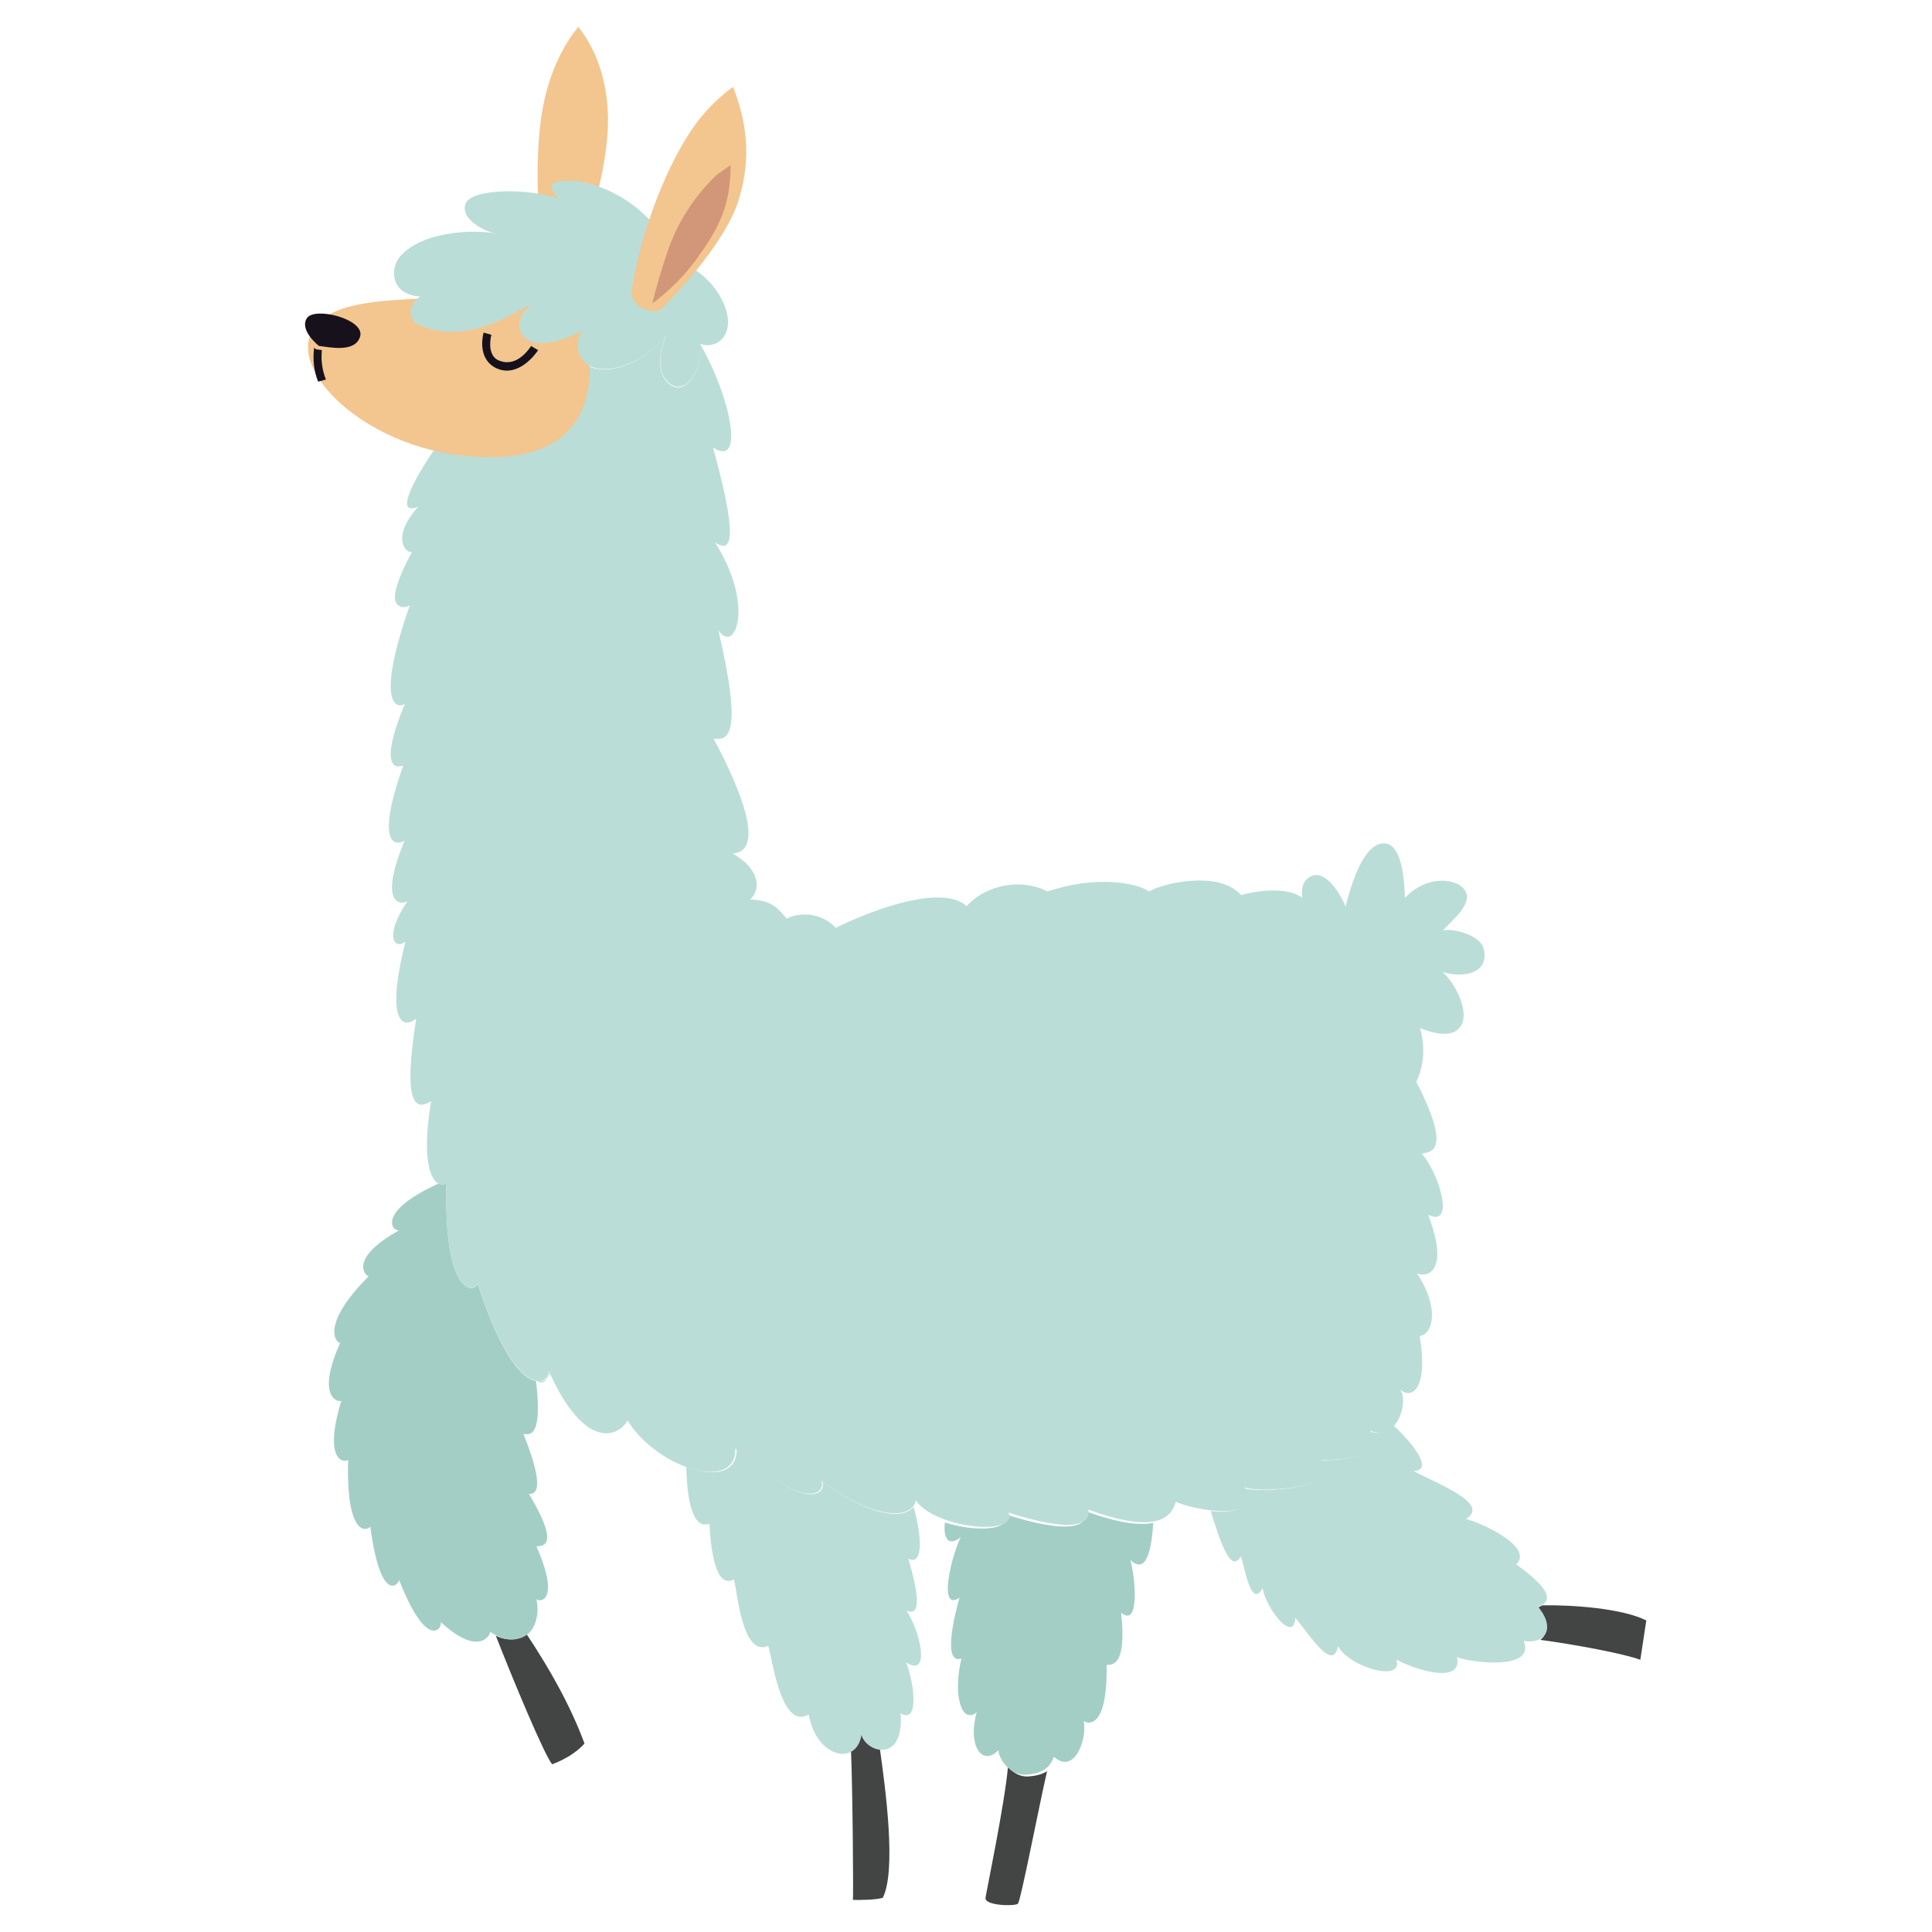
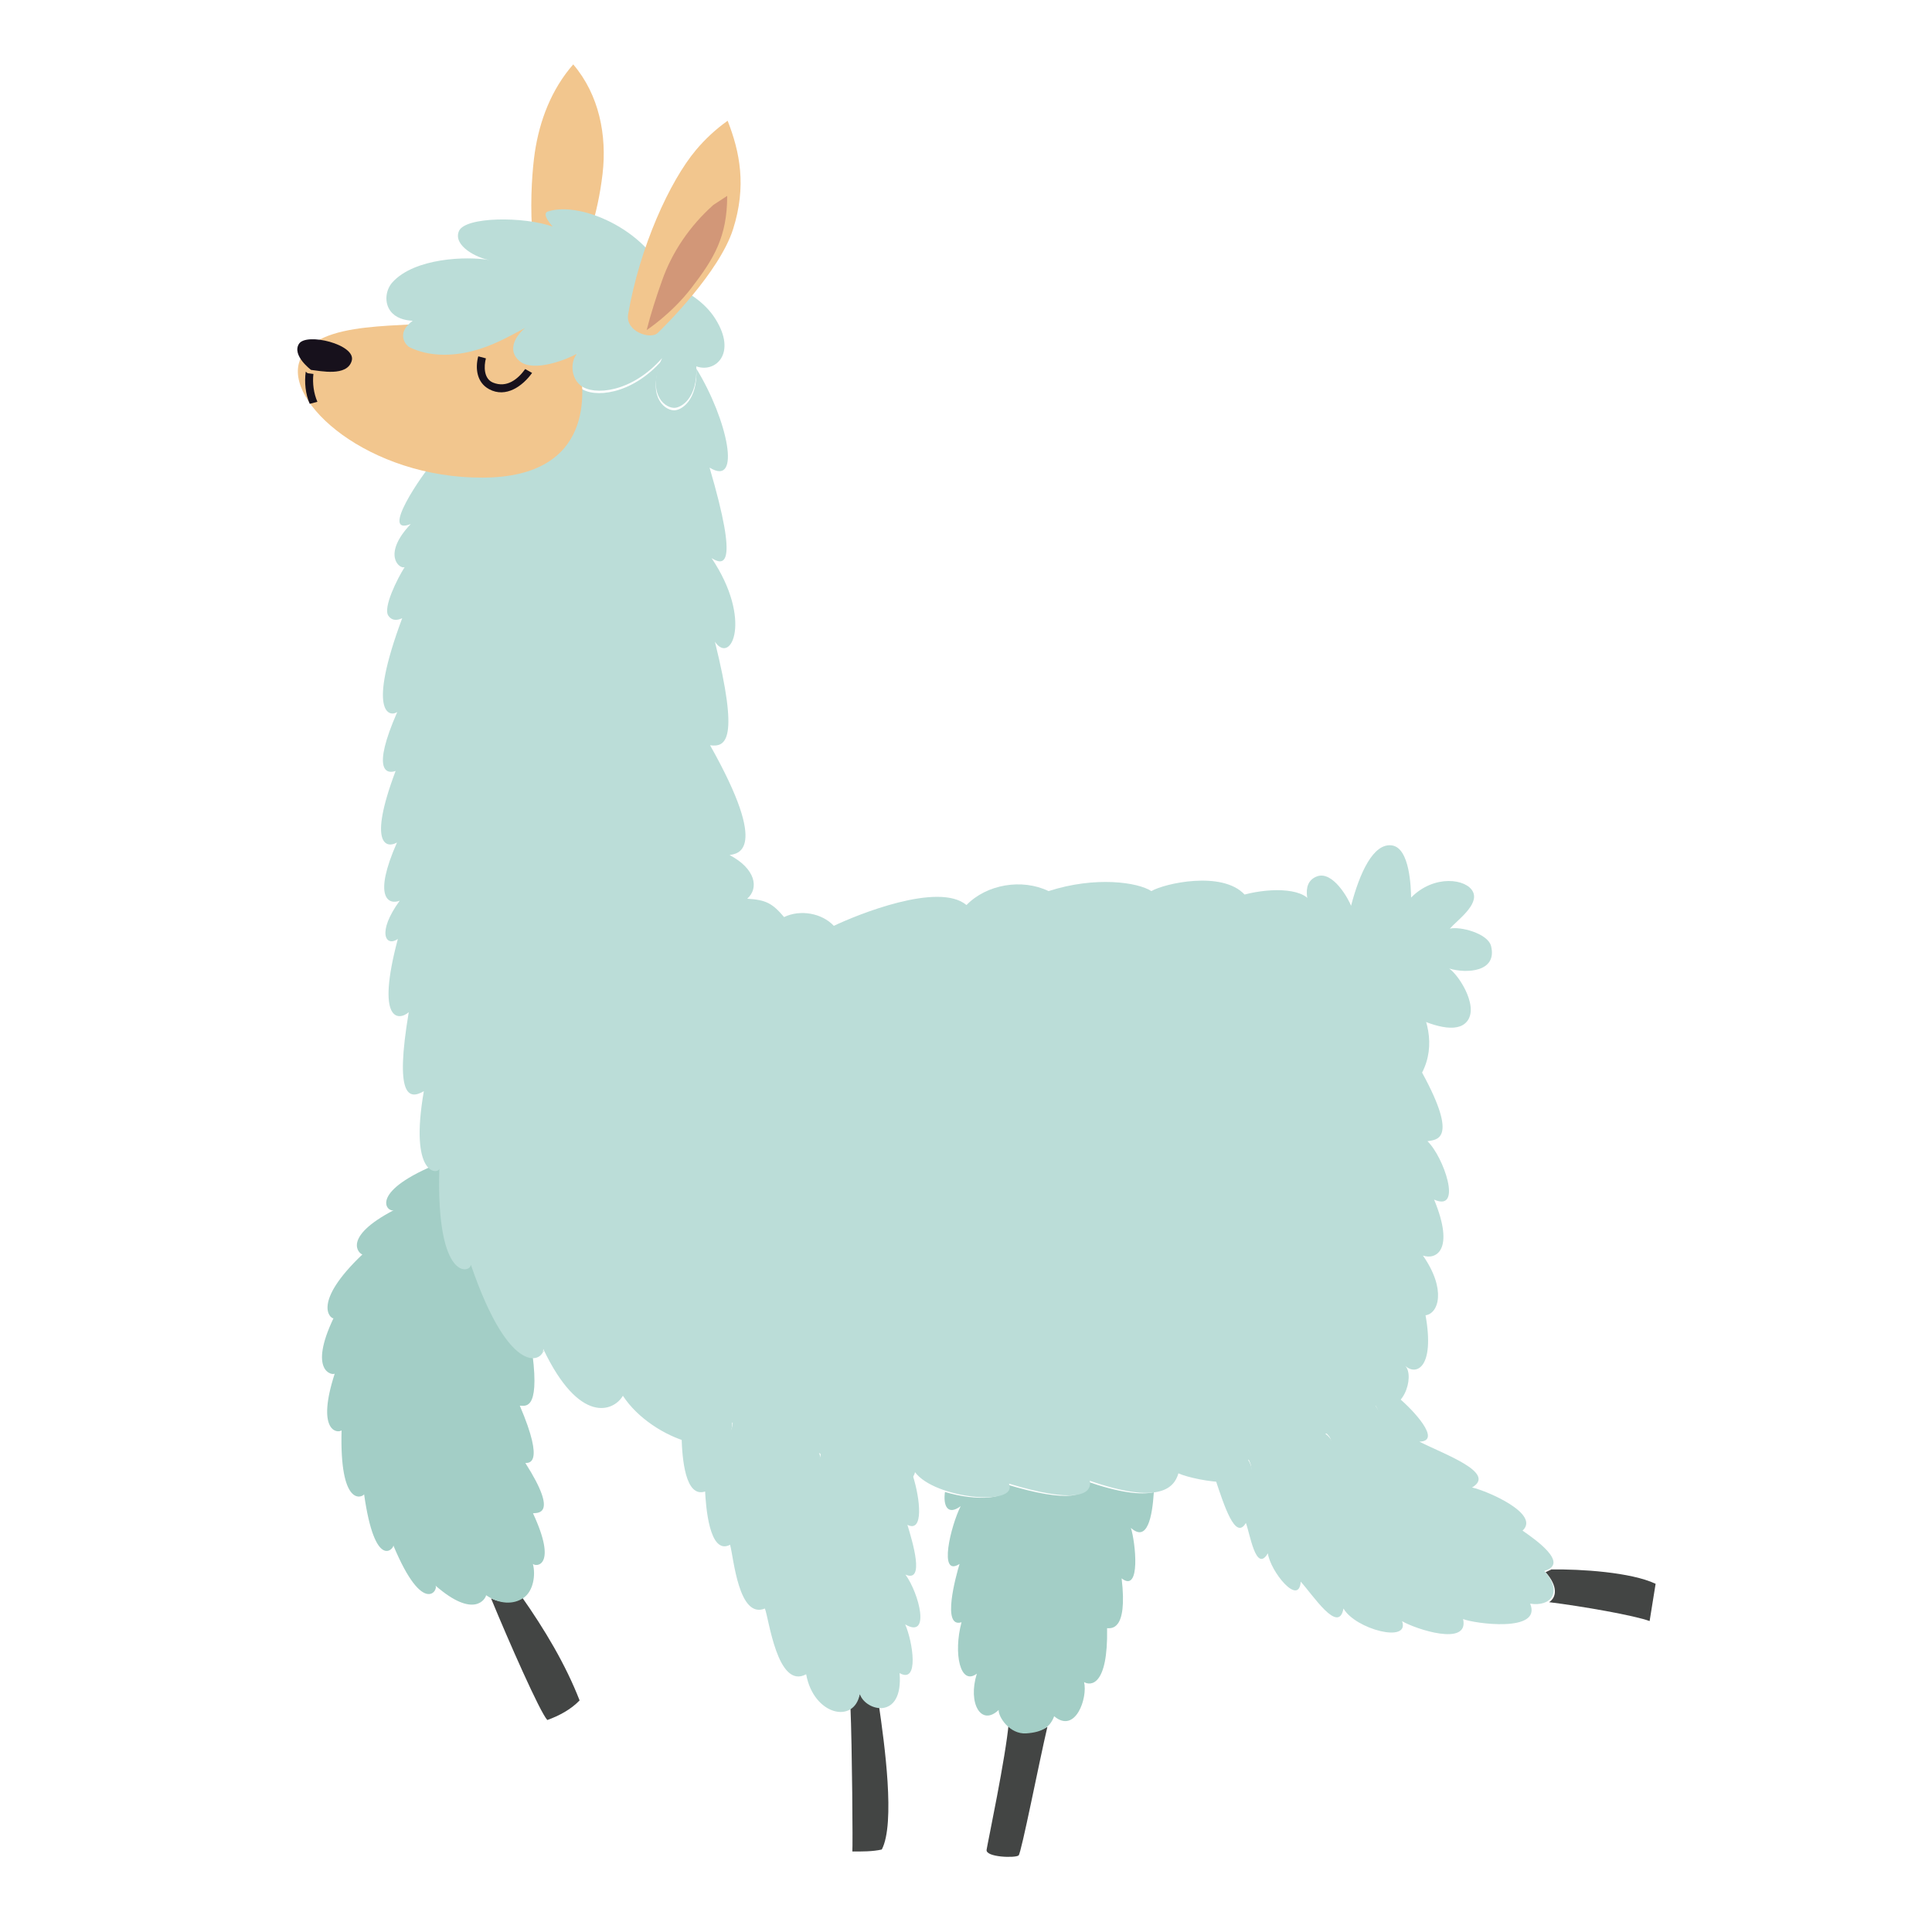
<svg xmlns="http://www.w3.org/2000/svg" width="720px" height="720px" viewBox="0 0 720 720" version="1.1">
  <g id="img_a" stroke="none" stroke-width="1" fill="none" fill-rule="evenodd">
-     <g id="alpaca" transform="translate(107, 10)">
-       <path d="M89.175,598.889 L88.909,599.133 C85.867,601.308 81.858,601.577 77.778,599.598 C84.297,616.315 96.056,644.469 98.785,647.5 C103.179,645.838 107.622,643.321 110.833,639.777 C105.545,625.48 97.77,611.818 89.175,598.889" id="Fill-5" fill="#434544" />
-       <path d="M98.352,501.887 L97.964,501.085 C98.158,502.859 96.359,505.241 93.175,504.707 C94.026,505.241 95.776,506.116 98.352,501.887" id="Fill-6" fill="#AED7C8" />
-       <path d="M90.127,546.733 C91.038,546.589 97.602,548.08 88.091,524.444 C89.744,524.324 95.422,527.041 92.763,504.728 C87.923,503.862 79.873,495.999 70.913,468.06 C71.44,471.234 58.191,476.211 59.389,430.694 L56.442,431.079 C32.699,441.803 39.432,449.377 41.851,448.439 C22.589,459.115 29.225,465.487 30.375,465.631 C11.688,484.506 18.66,490.637 19.762,490.469 C10.514,511.099 19.259,512.758 20.217,511.989 C13.461,534.134 20.96,535.336 22.733,534.062 C21.99,563.661 30.064,560.295 30.998,558.924 C34.951,588.451 41.803,580.227 41.732,578.809 C52.824,607.013 58.55,595.64 57.089,594.342 C71.44,607.638 75.609,599.367 75.728,598.141 C80.64,601.699 85.719,601.843 89.385,599.223 C93.05,596.602 93.961,590.326 92.882,585.95 C94.128,587.272 101.963,586.888 92.93,566.306 C93.913,565.921 102.897,568.013 90.127,546.733" id="Fill-7" fill="#A3CEC6" />
-       <path d="M276.239,652.032 C273.079,652.249 270.43,650.541 268.631,648.472 C267.513,661.678 260.683,694.489 260.27,697.279 C259.833,700.19 271.208,700.502 272.35,699.444 C273.395,698.482 280.103,663.53 283.214,650.06 C281.586,651.142 279.35,651.816 276.239,652.032" id="Fill-8" fill="#434544" />
-       <path d="M297.632,553.194 C298.649,559.037 291.406,561.911 267.641,554.32 C270.161,560.498 256.449,561.001 245.16,557.385 C244.458,562.509 246.008,566.795 250.998,562.916 C247.34,570.483 242.568,590.86 250.587,585.401 C249.23,590.022 243.828,610.615 251.313,608.101 C248.212,620.265 250.829,633.004 257.006,628.119 C253.566,639.637 258.581,648.784 265.122,642.247 C264.928,644.809 269.119,651.801 275.345,651.37 C281.595,650.939 284.332,648.688 285.737,644.689 C293.659,651.705 298.262,637.506 296.857,631.4 C299.182,632.86 305.796,633.148 305.408,610.424 C306.644,610.352 313.16,612.028 310.811,591.028 C318.03,596.918 315.946,576.9 314.25,571.369 C320.379,577.14 322.196,566.987 322.778,557.505 C317.909,558.582 310.132,557.744 297.632,553.194" id="Fill-9" fill="#A3CEC6" />
-       <path d="M422.766,419.929 C425.649,419.281 434.704,420.144 420.797,393.123 C431.221,371.688 407.778,346.393 400.212,349.725 C399.515,331.12 386.257,328.674 380.276,327.691 C378.714,321.002 365.576,320.738 355.512,323.567 C347.201,314.12 325.944,319.251 321.236,322.224 C316.288,318.772 300.675,316.302 283.429,322.224 C273.653,317.213 260.658,319.563 253.236,327.667 C242.956,318.508 212.932,331.479 204.453,335.795 C200.033,330.808 192.107,329.321 186.15,332.366 C181.826,326.972 179.52,325.653 172.603,325.198 C177.022,321.002 175.605,313.449 166.117,308.15 C168.639,307.551 181.274,307.383 158.936,265.256 C164.892,266.096 169.648,263.122 160.713,224.808 C166.67,234.183 174.644,216.081 159.488,192.152 C163.547,194.79 169.889,197.091 158.743,156.787 C170.657,164.579 165.397,138.085 153.891,118.137 C154.42,130.628 148.319,134.489 145.629,134.417 C141.617,134.273 135.613,128.087 141.257,114.9 C129.968,128.543 116.013,129.669 111.233,125.665 C107.678,122.692 107.27,116.578 109.864,113.174 C106.405,115.308 93.891,120.678 88.702,116.099 C83.85,111.807 87.357,106.005 90.768,103.056 C83.899,106.892 78.686,110.129 71.096,112.191 C68.622,112.838 66.052,113.27 63.482,113.461 C47.269,141.034 49.791,155.252 57.885,153.526 C52.793,159.688 37.349,183.664 48.854,178.821 C38.213,190.714 44.627,196.54 46.596,195.677 C44.002,199.992 38.502,211.549 40.639,214.69 C42.321,217.208 44.843,216.057 45.707,215.601 C32.641,252.837 41.072,254.347 43.882,252.261 C34.37,275.303 39.967,276.597 43.281,275.279 C32.905,304.578 40.135,305.537 43.786,303.235 C34.899,324.598 40.567,327.739 44.795,325.965 C36.292,338.361 39.606,344.211 44.098,340.926 C35.956,373.39 44.41,372.959 48.109,369.53 C42.921,402.402 48.037,403.864 53.658,400.388 C48.278,433.307 58.654,432.9 59.351,430.766 C58.15,476.153 71.432,471.19 70.904,468.025 C85.676,513.916 98.07,505.525 97.566,501.041 C110.921,530.892 123.531,525.473 126.869,519.359 C137.678,537.03 167.39,546.572 167.054,529.765 C195.397,555.156 201.042,545.397 198.976,541.657 C218,556.139 232.724,556.714 234.309,549.21 C241.515,559.615 272.524,562.756 268.849,553.693 C292.412,561.294 299.594,558.417 298.585,552.566 C323.614,561.773 329.546,555.755 331.18,549.665 C337.617,552.758 364.375,557.625 356.785,544.295 C362.765,546.788 397.041,543.887 385.2,534.152 C409.339,533.841 406.025,526.744 403.599,523.171 C413.999,527.703 418.179,511.519 414.624,507.706 C418.587,511.543 425.529,508.594 422.07,487.926 C426.85,487.254 429.804,477.856 421.109,464.597 C425.793,466.347 432.975,462.679 425.216,442.73 C435.929,447.837 428.627,425.779 422.766,419.929" id="Fill-10" fill="#BBDDD8" />
-       <path d="M213.992,635.833 C213.433,638.862 211.999,640.865 210.127,641.89 C210.784,657.605 211.051,696.235 210.857,698.047 C214.284,698.071 218.634,698.095 221.964,697.284 C227.141,687.245 222.985,656.317 220.822,641.151 C217.808,640.769 214.891,638.599 213.992,635.833" id="Fill-11" fill="#434544" />
-       <path d="M231.498,570.842 C237.473,574.002 236.278,561.049 233.458,551.57 C229.61,556.659 216.177,554.826 199.302,541.825 C201.358,545.588 195.741,555.405 167.537,529.861 C167.728,539.268 158.669,540.45 148.75,536.615 C148.965,545.154 150.112,560.422 157.379,557.865 C157.641,563.147 158.837,582.854 166.533,578.585 C167.848,583.746 169.664,607.578 179.273,603.381 C180.707,606.902 183.814,635.027 194.402,628.948 C197.127,644.892 211.994,648.414 214.05,636.643 C216.201,643.445 230.064,646.942 228.63,628.49 C235.896,632.856 233.458,616.285 230.685,609.555 C240.031,615.393 235.872,597.688 230.781,590.187 C238.023,593.563 233.338,577.282 231.498,570.842" id="Fill-12" fill="#BBDDD8" />
-       <path d="M65.076,99.821 C47.839,102.971 14.759,98.794 8.557,115.023 C2.355,131.252 33.944,160.607 76.039,160.416 C118.11,160.249 113.157,125.5 111.979,118.126 C107.892,92.398 84.934,96.193 65.076,99.821" id="Fill-13" fill="#F2C68E" />
-       <path d="M7.319,108.638 C4.524,113.207 11.865,118.919 11.865,118.919 C15.316,119.284 25.476,121.714 27.226,115.322 C29,108.929 10.115,104.093 7.319,108.638" id="Fill-14" fill="#17111C" />
-       <path d="M12.959,120.47 L10.772,120.179 L10.067,119.571 C9.508,123.8 9.969,128.418 11.574,132.234 L14.466,131.432 C13.081,128.127 12.57,124.165 12.959,120.47" id="Fill-15" fill="#17111C" />
-       <path d="M73.23,113.954 C72.015,118.718 72.696,124.284 77.314,126.884 C83.706,130.506 90.074,125.572 93.55,120.492 L90.949,118.961 C88.178,122.995 83.998,126.495 78.821,124.308 C75.272,122.801 75.321,117.891 76.123,114.756 L73.23,113.954" id="Fill-16" fill="#17111C" />
-       <path d="M108.525,0 C100.576,9.791 96.313,22.023 94.607,34.376 C92.927,46.706 91.197,80.139 101.504,94.306 C101.504,94.306 115.597,75.643 119.158,42.693 C120.763,27.777 117.954,11.918 108.525,0" id="Fill-17" fill="#F2C68E" />
-       <path d="M160.957,99.762 C157.075,93.236 150.294,88.672 143.177,85.835 C137.929,66.706 112.001,53.843 99.276,58.218 C96.688,59.116 101.074,64.058 101.074,64.058 C90.554,60.086 68.771,60.133 66.543,65.831 C64.314,71.53 73.348,76.282 77.901,77.015 C69.346,75.408 50.248,76.188 42.124,85.551 C39.488,88.602 39.033,93.543 41.405,96.783 C43.275,99.336 46.27,100.282 49.529,100.495 C43.131,105.413 47.133,110.071 48.379,110.71 C55.328,114.304 63.739,114.257 71.335,112.247 C78.908,110.213 84.108,107.021 90.961,103.238 C87.558,106.146 84.06,111.868 88.9,116.101 C94.076,120.617 106.561,115.321 110.012,113.216 C107.424,116.574 107.831,122.603 111.378,125.535 C116.146,129.484 130.069,128.373 141.332,114.919 C135.7,127.923 141.691,134.024 145.693,134.166 C148.377,134.237 154.463,130.43 153.936,118.111 C160.885,120.759 169.009,113.216 160.957,99.762" id="Fill-18" fill="#BBDDD8" />
-       <path d="M506.528,593.891 C497.403,589.322 478.668,588.058 467.824,588.253 L465.694,589.322 C470.245,594.766 469.882,599.117 467.001,601.134 C479.443,602.763 498.758,606.384 504.301,608.572 L506.528,593.891" id="Fill-19" fill="#434544" />
-       <path d="M466.137,588.744 C475.647,585.828 462.574,576.287 458.047,572.986 C464.741,566.48 445.215,557.542 439.316,556.096 C448.634,550.361 428.771,543.037 419.766,538.17 C428.337,538.025 417.407,525.737 412.158,521.111 C410.087,523.641 407.006,524.99 402.985,523.231 C405.417,526.821 408.739,533.953 384.543,534.267 C396.412,544.049 362.055,546.964 356.06,544.458 C360.683,552.554 352.642,553.952 344.167,553.108 C347.321,563.011 351.51,577.058 355.41,569.974 C356.855,573.685 359.094,589.852 363.572,581.853 C364.487,588.936 375.129,602.79 375.755,592.936 C380.281,598.164 389.839,613.777 391.621,603.441 C396.003,611.537 416.347,617.199 413.362,608.404 C418.346,611.488 438.329,618.5 435.994,607.561 C439.846,609.296 465.439,613.103 460.864,601.538 C468.496,602.839 473.143,597.104 466.137,588.744" id="Fill-20" fill="#BBDDD8" />
-       <path d="M445.947,343.578 C444.776,338.503 434.408,335.776 430.777,336.749 C433.477,333.453 441.575,327.477 439.282,322.427 C436.988,317.352 425.044,315.526 416.54,324.656 C416.468,320.98 416.134,305.259 409.421,304.358 C402.684,303.433 397.692,314.839 394.467,327.857 C393.631,325.414 387.778,313.985 381.854,316.451 C369.216,321.692 393.368,353.821 393.368,353.821 C398.265,359.749 427.624,381.28 436.296,373.668 C442.268,368.428 434.432,355.102 430.538,352.256 C436.988,354.295 448.24,353.608 445.947,343.578" id="Fill-21" fill="#BBDDD8" />
-       <path d="M166.192,22.361 C161.706,25.637 157.659,29.49 154.173,33.753 C144.226,45.892 132.865,71.422 128.428,97.699 C127.282,104.491 136.888,107.694 139.618,105.045 C142.324,102.395 163.096,81.297 168.265,64.558 C173.433,47.843 170.849,34.548 166.192,22.361" id="Fill-22" fill="#F2C68E" />
-       <path d="M160.273,55.006 C151.767,63.034 145.307,73.087 141.683,84.045 C139.637,90.12 137.566,96.862 136.111,103.056 C136.111,103.056 145.061,96.886 152.285,86.928 C160.519,75.612 165.278,67.203 165.278,51.528 L160.273,55.006" id="Fill-23" fill="#D29778" />
+     <g id="alpaca" transform="translate(104, 24)">
+       <path d="M90.378,571 L90.112,571.231 C87.075,573.29 83.074,573.544 79,571.671 C85.508,587.49 97.248,614.132 99.972,617 C104.359,615.427 108.794,613.045 112,609.692 C106.721,596.162 98.959,583.234 90.378,571" id="Fill-5" fill="#434544" />
+       <path d="M99.556,478.329 L99.172,477.57 C99.364,479.249 97.588,481.503 94.444,480.997 C95.284,481.503 97.012,482.331 99.556,478.329" id="Fill-6" fill="#AED7C8" />
+       <path d="M91.789,521.217 C92.714,521.078 99.386,522.507 89.719,499.854 C91.4,499.738 97.17,502.342 94.468,480.956 C89.549,480.127 81.368,472.591 72.261,445.812 C72.797,448.854 59.331,453.625 60.549,410 L57.554,410.369 C33.424,420.647 40.266,427.906 42.725,427.007 C23.148,437.24 29.893,443.347 31.062,443.485 C12.069,461.575 19.155,467.452 20.275,467.291 C10.876,487.063 19.764,488.654 20.738,487.916 C13.871,509.141 21.492,510.293 23.294,509.072 C22.539,537.44 30.745,534.214 31.695,532.901 C35.712,561.2 42.676,553.319 42.603,551.959 C53.877,578.991 59.697,568.091 58.211,566.846 C72.797,579.59 77.033,571.663 77.155,570.487 C82.147,573.898 87.309,574.036 91.034,571.524 C94.76,569.012 95.685,562.998 94.589,558.803 C95.856,560.071 103.818,559.702 94.638,539.975 C95.636,539.607 104.767,541.612 91.789,521.217" id="Fill-7" fill="#A3CEC6" />
+       <path d="M279.446,621.455 C276.326,621.665 273.71,620.007 271.934,618 C270.83,630.814 264.086,662.652 263.678,665.36 C263.246,668.184 274.478,668.488 275.606,667.461 C276.638,666.527 283.262,632.612 286.334,619.541 C284.726,620.591 282.518,621.244 279.446,621.455" id="Fill-8" fill="#434544" />
+       <path d="M300.782,528 C301.803,533.593 294.539,536.344 270.706,529.077 C273.232,534.991 259.482,535.473 248.161,532.011 C247.456,536.917 249.011,541.02 254.015,537.306 C250.347,544.55 245.561,564.057 253.602,558.831 C252.242,563.255 246.824,582.968 254.331,580.561 C251.222,592.206 253.845,604.4 260.041,599.724 C256.591,610.75 261.62,619.506 268.179,613.248 C267.985,615.701 272.188,622.394 278.431,621.982 C284.699,621.569 287.445,619.414 288.854,615.586 C296.798,622.303 301.414,608.71 300.005,602.864 C302.337,604.263 308.97,604.538 308.581,582.784 C309.82,582.716 316.355,584.32 313.999,564.217 C321.238,569.856 319.149,550.693 317.448,545.398 C323.595,550.922 325.417,541.203 326,532.126 C321.117,533.158 313.318,532.355 300.782,528" id="Fill-9" fill="#A3CEC6" />
+       <path d="M425.971,375.726 C436.534,355.277 412.779,331.145 405.112,334.324 C404.406,316.574 390.971,314.241 384.911,313.304 C383.329,306.922 370.016,306.67 359.818,309.369 C351.396,300.357 329.856,305.252 325.086,308.088 C320.072,304.795 304.252,302.439 286.776,308.088 C276.871,303.308 263.703,305.549 256.182,313.281 C245.765,304.543 215.342,316.918 206.75,321.035 C202.272,316.277 194.24,314.859 188.204,317.764 C183.823,312.617 181.486,311.359 174.477,310.925 C178.955,306.922 177.519,299.717 167.905,294.661 C170.461,294.09 183.263,293.93 160.628,253.74 C166.664,254.541 171.483,251.705 162.429,215.153 C168.465,224.096 176.546,206.827 161.188,183.999 C165.301,186.515 171.726,188.711 160.433,150.26 C172.505,157.694 167.175,132.418 155.517,113.388 C156.052,125.305 149.87,128.987 147.144,128.919 C143.08,128.782 136.995,122.88 142.715,110.3 C131.275,123.315 117.134,124.39 112.291,120.57 C108.689,117.734 108.275,111.901 110.904,108.653 C107.399,110.688 94.718,115.812 89.461,111.443 C84.545,107.349 88.098,101.813 91.554,99 C84.593,102.66 79.312,105.748 71.621,107.715 C69.114,108.332 66.509,108.744 63.905,108.927 C47.476,135.232 50.032,148.796 58.234,147.149 C53.074,153.028 37.424,175.901 49.083,171.281 C38.301,182.626 44.799,188.184 46.795,187.361 C44.166,191.478 38.593,202.503 40.759,205.5 C42.463,207.902 45.018,206.804 45.894,206.369 C32.654,241.892 41.197,243.333 44.045,241.343 C34.406,263.325 40.077,264.56 43.436,263.302 C32.922,291.253 40.248,292.168 43.947,289.972 C34.942,310.353 40.686,313.349 44.969,311.657 C36.354,323.482 39.712,329.063 44.264,325.93 C36.013,356.901 44.58,356.489 48.328,353.218 C43.071,384.578 48.255,385.973 53.951,382.657 C48.499,414.062 59.013,413.673 59.719,411.637 C58.502,454.937 71.961,450.203 71.426,447.183 C86.394,490.963 98.953,482.958 98.442,478.68 C111.974,507.158 124.752,501.989 128.136,496.156 C139.088,513.014 169.195,522.117 168.854,506.083 C197.574,530.306 203.294,520.997 201.201,517.428 C220.477,531.244 235.397,531.793 237.003,524.633 C244.305,534.561 275.727,537.557 272.003,528.911 C295.879,536.162 303.157,533.417 302.134,527.836 C327.495,536.619 333.507,530.878 335.162,525.068 C341.685,528.019 368.799,532.662 361.107,519.944 C367.168,522.323 401.899,519.556 389.9,510.269 C414.361,509.971 411.002,503.201 408.544,499.793 C419.083,504.116 423.318,488.676 419.716,485.039 C423.731,488.699 430.765,485.885 427.261,466.168 C432.104,465.528 435.098,456.561 426.287,443.912 C431.033,445.582 438.31,442.082 430.449,423.051 C441.304,427.924 433.905,406.88 427.966,401.299 C430.887,400.681 440.063,401.504 425.971,375.726 Z" id="Fill-10" fill="#BBDDD8" />
+       <path d="M216.742,606 C216.19,608.92 214.774,610.852 212.926,611.841 C213.574,626.994 213.838,664.245 213.646,665.992 C217.03,666.015 221.326,666.038 224.614,665.256 C229.726,655.576 225.622,625.752 223.486,611.128 C220.51,610.76 217.63,608.667 216.742,606" id="Fill-11" fill="#434544" />
+       <path d="M234.166,544.27 C240.244,547.297 239.029,534.886 236.16,525.802 C232.246,530.679 218.583,528.922 201.419,516.464 C203.51,520.07 197.796,529.477 169.109,505 C169.303,514.014 160.089,515.147 150,511.472 C150.219,519.654 151.386,534.285 158.776,531.835 C159.044,536.896 160.259,555.78 168.088,551.689 C169.425,556.635 171.273,579.471 181.046,575.449 C182.504,578.824 185.665,605.774 196.435,599.95 C199.206,615.227 214.328,618.602 216.419,607.323 C218.607,613.841 232.708,617.192 231.249,599.51 C238.64,603.694 236.16,587.815 233.34,581.366 C242.846,586.96 238.615,569.995 233.437,562.806 C240.803,566.042 236.038,550.441 234.166,544.27" id="Fill-12" fill="#BBDDD8" />
+       <path d="M64.844,95.508 C47.443,98.549 14.048,94.517 7.787,110.183 C1.525,125.848 33.415,154.183 75.911,153.999 C118.383,153.838 113.383,120.296 112.194,113.177 C108.068,88.344 84.891,92.006 64.844,95.508" id="Fill-13" fill="#F2C68E" />
+       <path d="M7.427,104.122 C4.667,108.446 11.915,113.851 11.915,113.851 C15.323,114.196 25.355,116.496 27.083,110.447 C28.835,104.398 10.187,99.821 7.427,104.122" id="Fill-14" fill="#17111C" />
+       <path d="M12.796,115.359 L10.636,115.084 L9.94,114.508 C9.388,118.51 9.844,122.88 11.428,126.492 L14.284,125.733 C12.916,122.605 12.412,118.856 12.796,115.359" id="Fill-15" fill="#17111C" />
+       <path d="M74.23,108.793 C73.03,113.301 73.702,118.568 78.262,121.029 C84.574,124.456 90.862,119.787 94.294,114.98 L91.726,113.531 C88.99,117.349 84.862,120.661 79.75,118.591 C76.246,117.165 76.294,112.519 77.086,109.552 L74.23,108.793" id="Fill-16" fill="#17111C" />
+       <path d="M109.626,0 C101.449,9.344 97.064,21.018 95.31,32.807 C93.582,44.573 91.802,76.48 102.404,90 C102.404,90 116.9,72.189 120.563,40.743 C122.213,26.509 119.324,11.374 109.626,0" id="Fill-17" fill="#F2C68E" />
+       <path d="M162.61,94.852 C158.679,88.564 151.813,84.168 144.607,81.434 C139.294,63.004 113.041,50.611 100.158,54.825 C97.538,55.691 101.978,60.452 101.978,60.452 C91.326,56.625 69.272,56.67 67.015,62.161 C64.759,67.651 73.906,72.23 78.516,72.936 C69.854,71.387 50.517,72.139 42.292,81.16 C39.623,84.099 39.162,88.861 41.564,91.982 C43.456,94.442 46.489,95.353 49.789,95.558 C43.311,100.297 47.362,104.785 48.624,105.4 C55.66,108.863 64.176,108.817 71.868,106.881 C79.535,104.921 84.8,101.846 91.739,98.201 C88.293,101.003 84.751,106.516 89.652,110.594 C94.893,114.945 107.534,109.842 111.028,107.815 C108.407,111.05 108.82,116.859 112.411,119.684 C117.239,123.488 131.335,122.418 142.739,109.455 C137.037,121.985 143.103,127.862 147.155,127.999 C149.872,128.067 156.035,124.4 155.501,112.53 C162.537,115.082 170.762,107.815 162.61,94.852" id="Fill-18" fill="#BBDDD8" />
+       <path d="M513,566.231 C503.838,561.907 485.027,560.711 474.139,560.895 L472,561.907 C476.569,567.059 476.205,571.176 473.312,573.085 C485.804,574.626 505.199,578.053 510.764,580.123 L513,566.231" id="Fill-19" fill="#434544" />
+       <path d="M471.538,561.439 C481.092,558.661 467.958,549.57 463.41,546.425 C470.135,540.227 450.518,531.71 444.592,530.333 C453.953,524.869 433.997,517.89 424.951,513.253 C433.562,513.115 422.581,501.408 417.308,497 C415.227,499.41 412.131,500.696 408.092,499.02 C410.535,502.441 413.873,509.236 389.564,509.534 C401.488,518.855 366.972,521.632 360.949,519.245 C365.593,526.958 357.514,528.29 349,527.486 C352.169,536.921 356.377,550.305 360.296,543.556 C361.747,547.091 363.997,562.495 368.496,554.873 C369.415,561.623 380.106,574.823 380.735,565.433 C385.282,570.415 394.885,585.291 396.675,575.442 C401.077,583.156 421.516,588.551 418.517,580.171 C423.524,583.11 443.6,589.79 441.254,579.368 C445.124,581.021 470.836,584.648 466.24,573.629 C473.908,574.869 478.576,569.405 471.538,561.439" id="Fill-20" fill="#BBDDD8" />
+       <path d="M451.692,328.627 C450.506,323.766 439.994,321.153 436.313,322.084 C439.049,318.926 447.26,313.201 444.935,308.362 C442.61,303.5 430.5,301.751 421.877,310.498 C421.805,306.976 421.466,291.914 414.66,291.05 C407.83,290.164 402.768,301.092 399.498,313.565 C398.65,311.225 392.716,300.274 386.71,302.637 C373.897,307.658 398.384,338.442 398.384,338.442 C403.349,344.122 433.116,364.751 441.907,357.458 C447.962,352.437 440.018,339.669 436.07,336.943 C442.61,338.896 454.017,338.238 451.692,328.627" id="Fill-21" fill="#BBDDD8" />
+       <path d="M167.171,21 C162.766,24.134 158.793,27.821 155.37,31.9 C145.604,43.515 134.449,67.942 130.093,93.084 C128.968,99.582 138.399,102.647 141.08,100.112 C143.737,97.578 164.131,77.39 169.205,61.374 C174.28,45.381 171.742,32.661 167.171,21" id="Fill-22" fill="#F2C68E" />
+       <path d="M161.852,52.375 C153.103,60.165 146.459,69.92 142.731,80.553 C140.626,86.448 138.496,92.99 137,99 C137,99 146.205,93.013 153.636,83.35 C162.106,72.37 167,64.21 167,49 L161.852,52.375" id="Fill-23" fill="#D29778" />
    </g>
  </g>
</svg>
